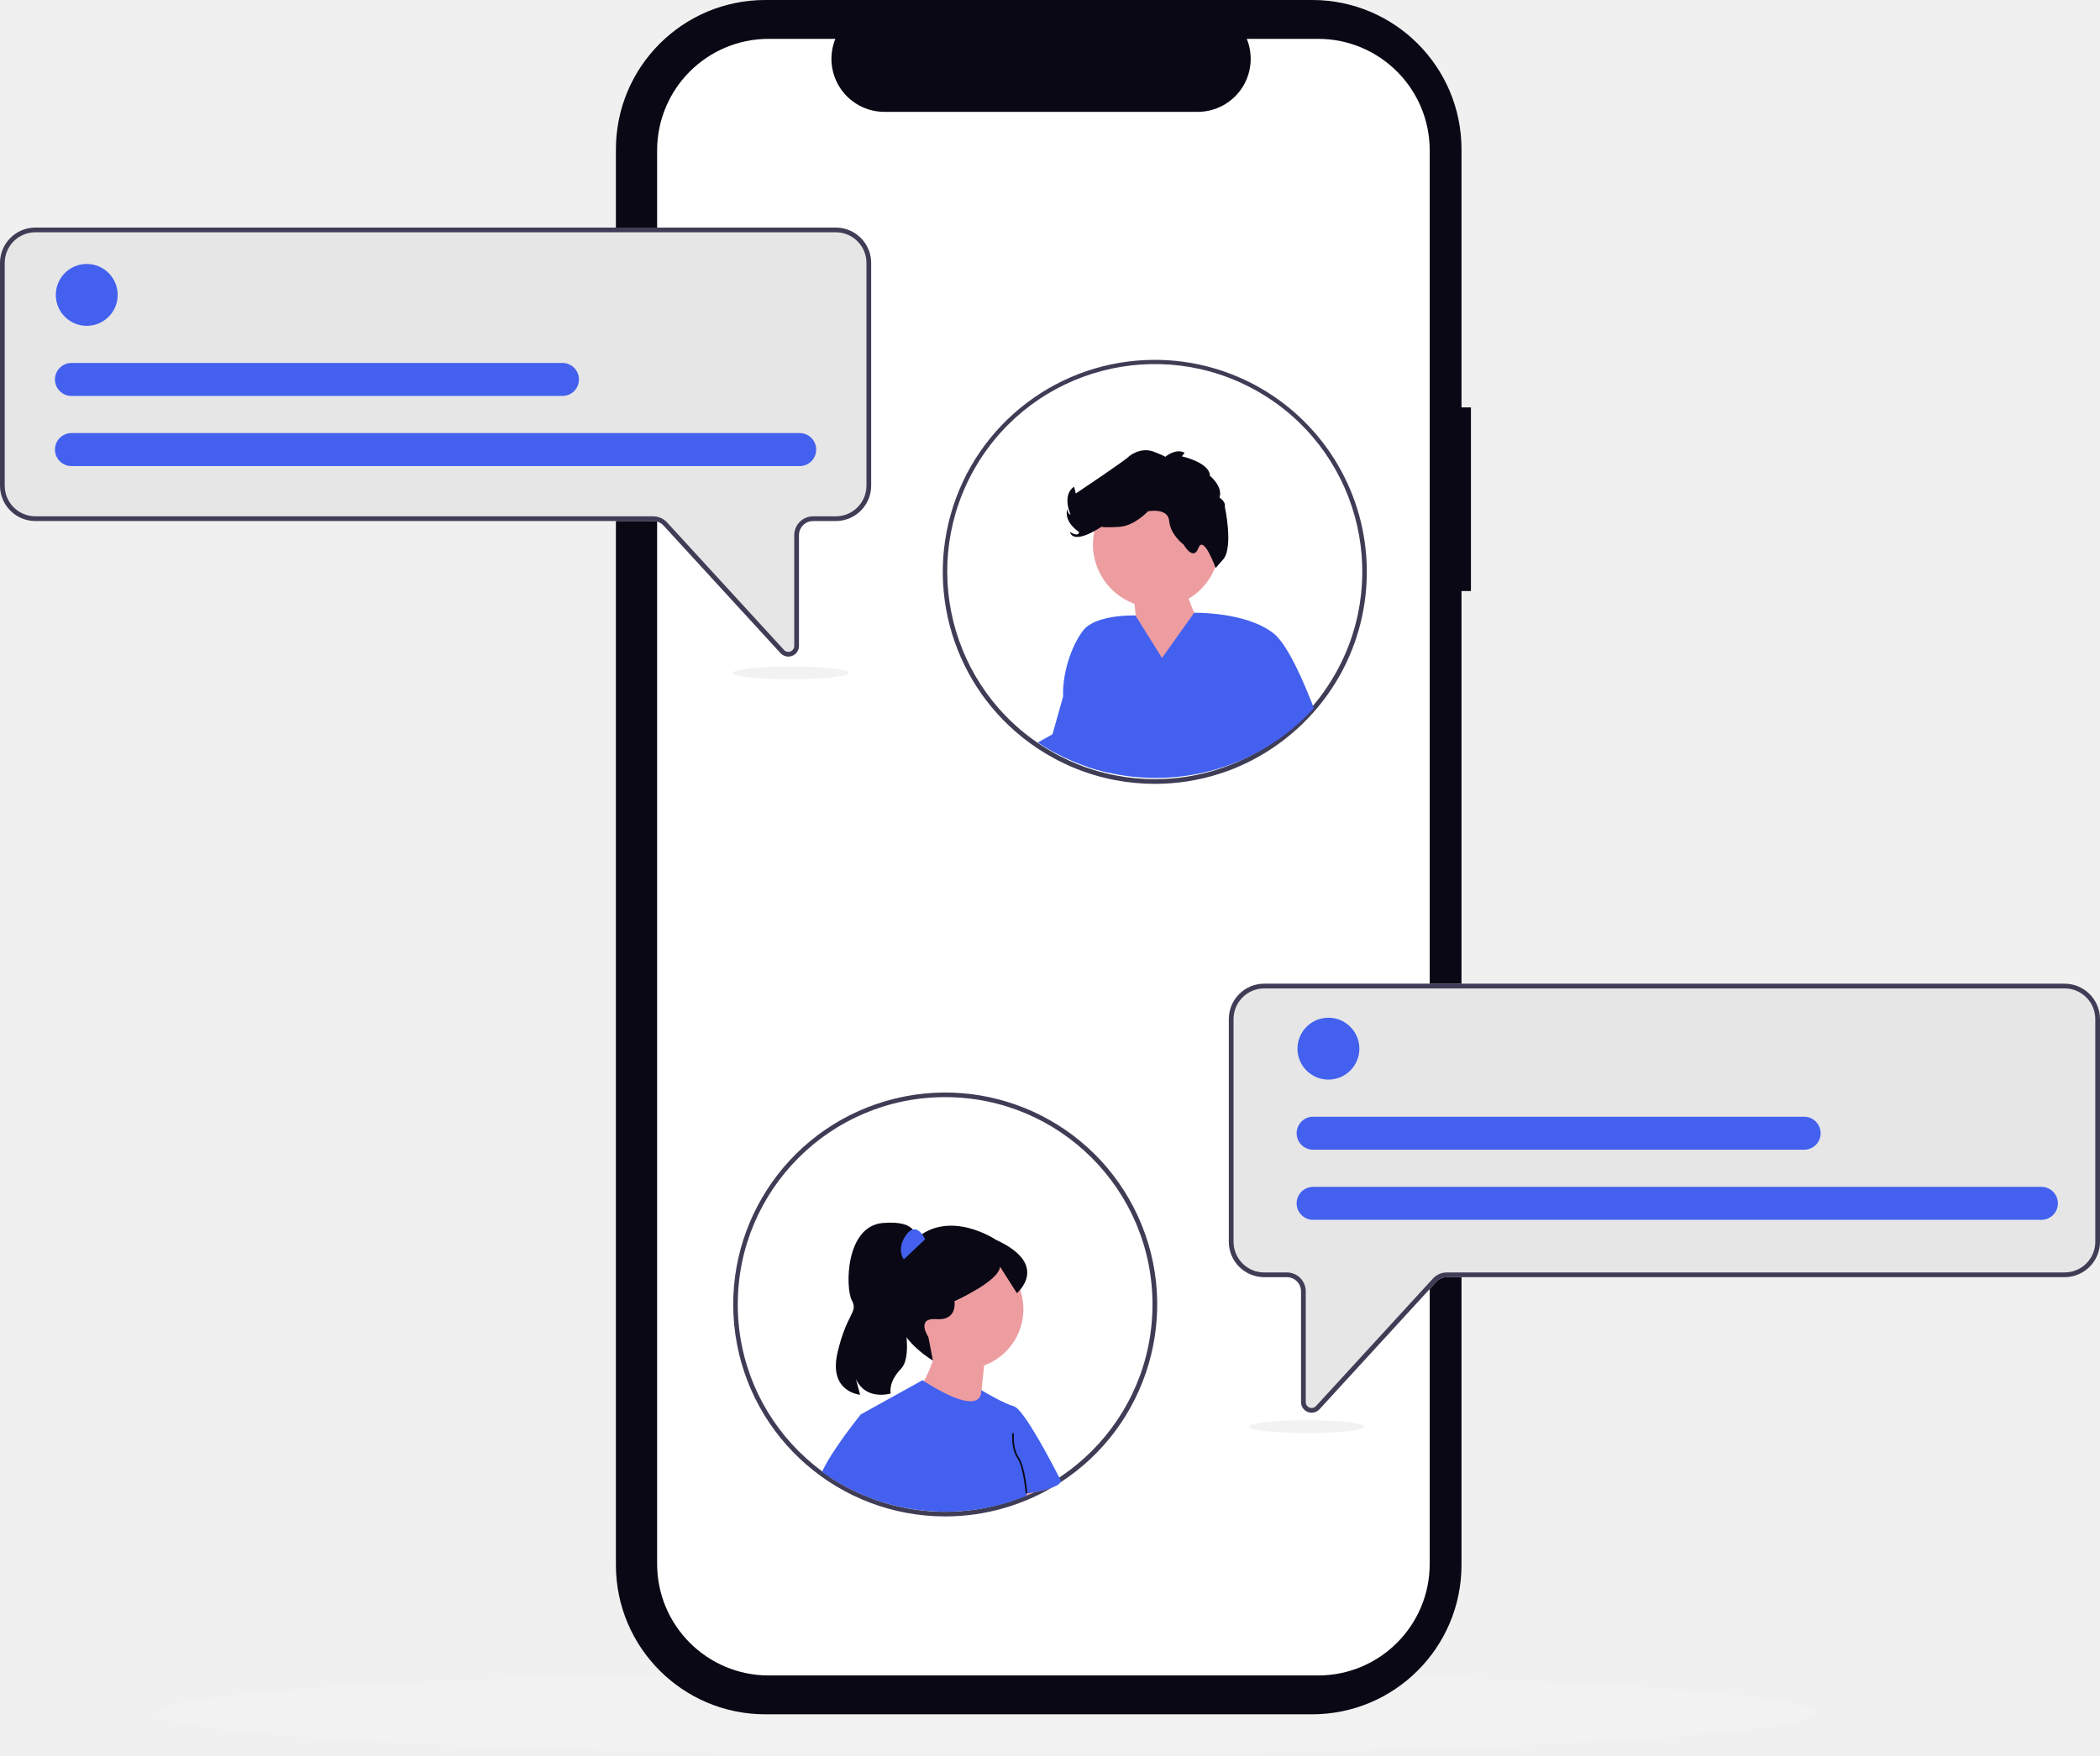
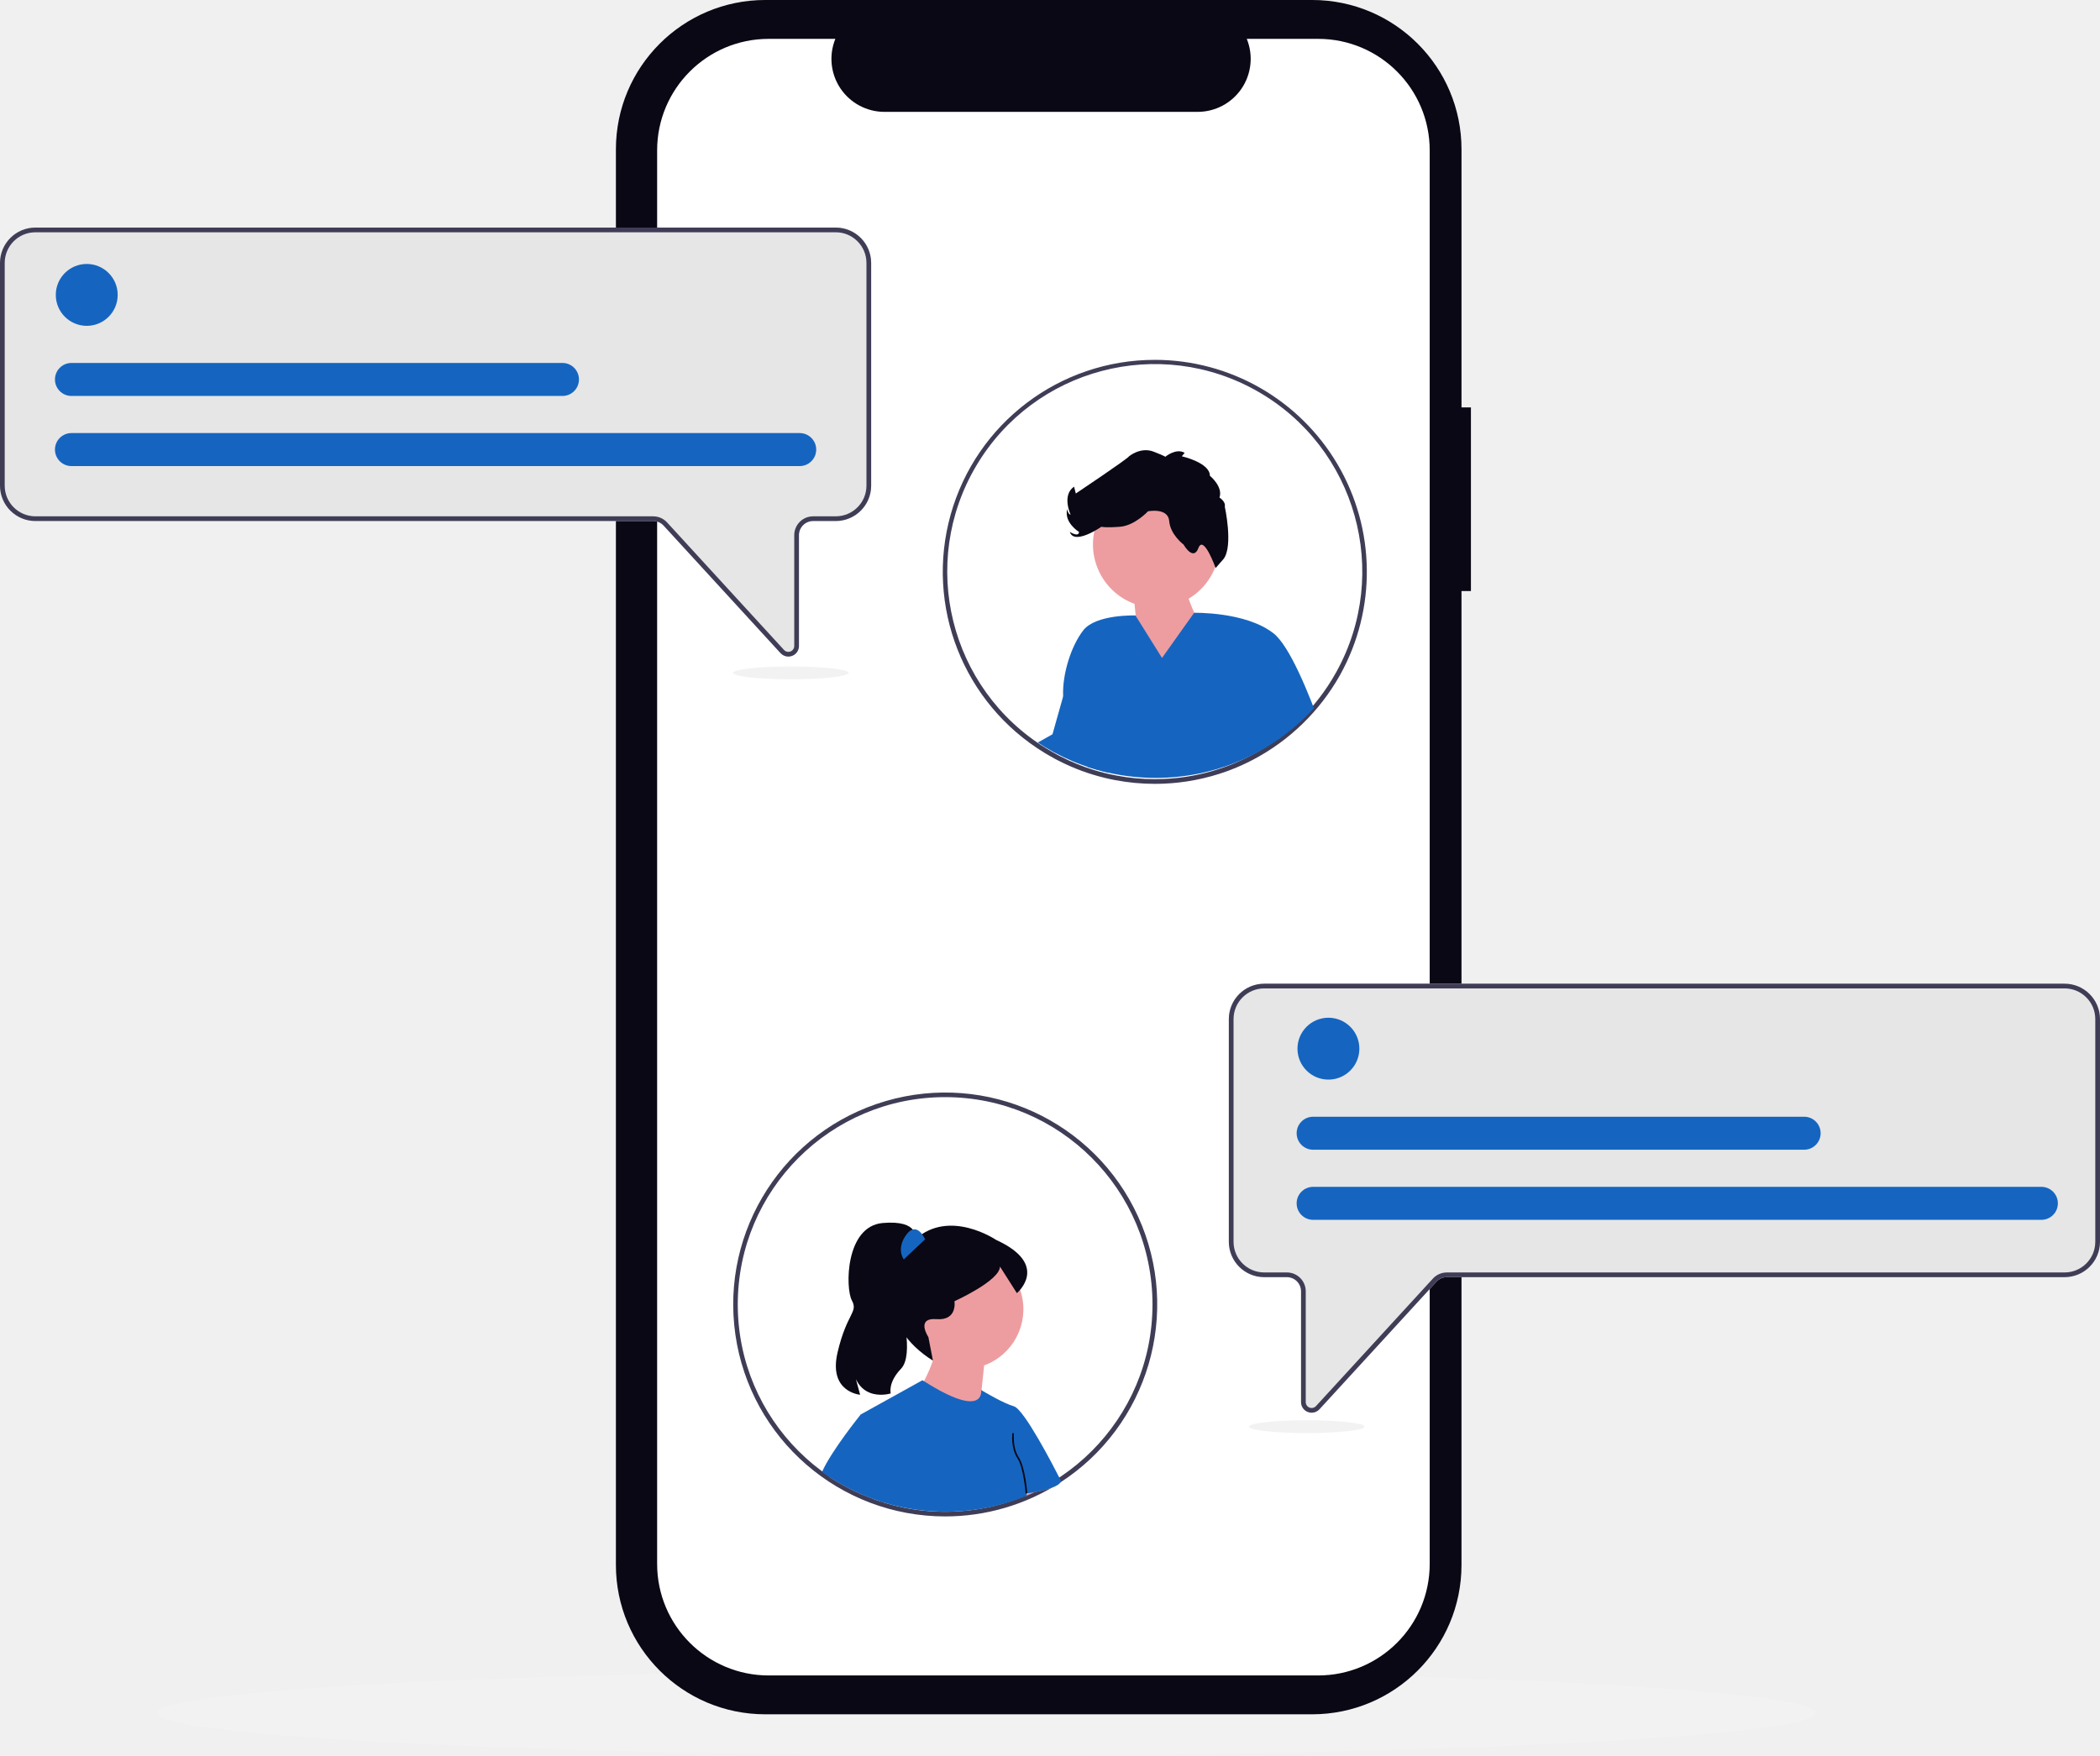
<svg xmlns="http://www.w3.org/2000/svg" width="1052.529" height="879.999" viewBox="0 0 1052.529 879.999">
  <defs>
    <clipPath id="a">
      <ellipse cx="107" cy="106.5" rx="107" ry="106.5" transform="translate(0.482 0.48)" fill="none" stroke="#707070" stroke-width="1" />
    </clipPath>
  </defs>
  <g transform="translate(-514.353 -167.403)">
    <ellipse cx="415.676" cy="21.256" rx="415.676" ry="21.256" transform="translate(593.052 1004.89)" fill="#f2f2f2" />
    <path d="M844.3,281.636h-4.722V152.274A74.871,74.871,0,0,0,764.7,77.4H490.632a74.871,74.871,0,0,0-74.871,74.871v709.69a74.871,74.871,0,0,0,74.871,74.871H764.7a74.871,74.871,0,0,0,74.871-74.871V373.718H844.3Z" transform="translate(407.288 90)" fill="#090814" />
    <path d="M820.473,149.813V858.458a55.916,55.916,0,0,1-55.915,55.915H489.172a55.916,55.916,0,0,1-55.916-55.915V149.813A55.916,55.916,0,0,1,489.171,93.9h33.409a26.578,26.578,0,0,0,24.6,36.6H704.19a26.578,26.578,0,0,0,24.6-36.6h35.769a55.916,55.916,0,0,1,55.916,55.915Z" transform="translate(410.453 92.984)" fill="#fff" />
    <path d="M660.783,230.173A106.265,106.265,0,0,0,605.47,427.183l.685.4q.85.514,1.7.992c.957.567,1.913,1.11,2.893,1.63.661.342,1.323.7,1.984,1.027a104.844,104.844,0,0,0,23.228,8.573c1.665.4,3.33.768,5.031,1.075a106.1,106.1,0,0,0,19.792,1.854c1.677,0,3.342-.035,5.007-.118q3.507-.159,6.943-.555,4.163-.461,8.219-1.252a105.731,105.731,0,0,0,16.06-4.428c.661-.248,1.322-.5,1.972-.744q2.674-1.027,5.255-2.2,2.834-1.275,5.586-2.716a107.216,107.216,0,0,0,43.74-42.477c.047-.094.107-.189.154-.283a106.285,106.285,0,0,0-92.937-157.792Zm91,156.41c-.095.165-.177.331-.272.484a104.123,104.123,0,0,1-43.079,41.709q-2.711,1.417-5.515,2.657c-1.547.7-3.129,1.358-4.724,1.972-.673.26-1.358.52-2.043.756a101.228,101.228,0,0,1-13.852,3.968,100,100,0,0,1-10.569,1.665c-2.185.236-4.4.4-6.637.484-1.429.059-2.869.095-4.31.095a102.461,102.461,0,0,1-19.154-1.783,101.1,101.1,0,0,1-11.372-2.787,104.465,104.465,0,0,1-16.521-6.7c-.614-.319-1.228-.638-1.831-.968-.862-.461-1.736-.933-2.586-1.441-.638-.354-1.275-.732-1.9-1.11-.366-.213-.732-.437-1.1-.661a104,104,0,1,1,145.463-38.344Z" transform="translate(432.384 117.636)" fill="#3f3d56" />
    <path d="M549.462,389.088a5.285,5.285,0,0,1-3.9-1.729l-58.6-63.926a7.11,7.11,0,0,0-5.227-2.3H172.077a17.744,17.744,0,0,1-17.724-17.724V191.74a17.744,17.744,0,0,1,17.724-17.724H573.258a17.744,17.744,0,0,1,17.725,17.724V303.409a17.744,17.744,0,0,1-17.724,17.724H561.884a7.1,7.1,0,0,0-7.091,7.091v55.541a5.283,5.283,0,0,1-3.389,4.955A5.344,5.344,0,0,1,549.462,389.088Z" transform="translate(360 107.477)" fill="#e6e6e6" />
    <path d="M549.462,389.088a5.285,5.285,0,0,1-3.9-1.729l-58.6-63.926a7.11,7.11,0,0,0-5.227-2.3H172.077a17.744,17.744,0,0,1-17.724-17.724V191.74a17.744,17.744,0,0,1,17.724-17.724H573.258a17.744,17.744,0,0,1,17.725,17.724V303.409a17.744,17.744,0,0,1-17.724,17.724H561.884a7.1,7.1,0,0,0-7.091,7.091v55.541a5.283,5.283,0,0,1-3.389,4.955A5.344,5.344,0,0,1,549.462,389.088ZM172.077,176.378a15.38,15.38,0,0,0-15.363,15.363V303.409a15.38,15.38,0,0,0,15.363,15.363H481.732a9.476,9.476,0,0,1,6.968,3.065l58.6,63.926a2.955,2.955,0,0,0,5.134-2V328.224a9.463,9.463,0,0,1,9.453-9.453h11.374a15.38,15.38,0,0,0,15.363-15.363V191.74a15.38,15.38,0,0,0-15.363-15.363Z" transform="translate(360 107.477)" fill="#3f3d56" />
-     <circle cx="15.51" cy="15.51" r="15.51" transform="translate(542.319 299.734)" fill="#4361EE" />
-     <path d="M550.944,277.8H185.952a8.272,8.272,0,0,1,0-16.544H550.944a8.272,8.272,0,1,1,0,16.544Z" transform="translate(364.22 123.26)" fill="#4361EE" />
-     <path d="M432.037,248.034H185.952a8.272,8.272,0,0,1,0-16.544H432.037a8.272,8.272,0,0,1,0,16.544Z" transform="translate(364.22 117.874)" fill="#4361EE" />
+     <circle cx="15.51" cy="15.51" r="15.51" transform="translate(542.319 299.734)" fill="#1565C0" />
+     <path d="M550.944,277.8H185.952a8.272,8.272,0,0,1,0-16.544H550.944a8.272,8.272,0,1,1,0,16.544Z" transform="translate(364.22 123.26)" fill="#1565C0" />
+     <path d="M432.037,248.034H185.952a8.272,8.272,0,0,1,0-16.544H432.037a8.272,8.272,0,0,1,0,16.544Z" transform="translate(364.22 117.874)" fill="#1565C0" />
    <path d="M715.482,709.721a5.283,5.283,0,0,1-3.389-4.955V649.224A7.1,7.1,0,0,0,705,642.133H693.628A17.744,17.744,0,0,1,675.9,624.409V512.74a17.744,17.744,0,0,1,17.724-17.725h401.181a17.744,17.744,0,0,1,17.724,17.724V624.409a17.744,17.744,0,0,1-17.724,17.724H785.154a7.109,7.109,0,0,0-5.227,2.3l-58.6,63.926a5.285,5.285,0,0,1-3.9,1.729,5.344,5.344,0,0,1-1.942-.367Z" transform="translate(454.348 165.546)" fill="#e6e6e6" />
    <path d="M715.482,709.721a5.283,5.283,0,0,1-3.389-4.955V649.224A7.1,7.1,0,0,0,705,642.133H693.628A17.744,17.744,0,0,1,675.9,624.409V512.74a17.744,17.744,0,0,1,17.724-17.725h401.181a17.744,17.744,0,0,1,17.724,17.724V624.409a17.744,17.744,0,0,1-17.724,17.724H785.154a7.109,7.109,0,0,0-5.227,2.3l-58.6,63.926a5.285,5.285,0,0,1-3.9,1.729,5.344,5.344,0,0,1-1.942-.367ZM693.628,497.378a15.38,15.38,0,0,0-15.363,15.363V624.409a15.38,15.38,0,0,0,15.363,15.363H705a9.463,9.463,0,0,1,9.453,9.453v55.541a2.955,2.955,0,0,0,5.134,2l58.6-63.926a9.475,9.475,0,0,1,6.968-3.065h309.655a15.38,15.38,0,0,0,15.363-15.363V512.74a15.38,15.38,0,0,0-15.363-15.363Z" transform="translate(454.348 165.546)" fill="#3f3d56" />
    <path d="M571.772,753.727a106.248,106.248,0,1,1,57.357-16.791,106.248,106.248,0,0,1-57.357,16.791Zm0-210.2A103.929,103.929,0,1,0,675.691,647.45,103.931,103.931,0,0,0,571.772,543.527Z" transform="translate(416.295 173.903)" fill="#3f3d56" />
-     <circle cx="15.51" cy="15.51" r="15.51" transform="translate(1164.653 677.622)" fill="#4361EE" />
-     <path d="M1077.944,597.8H712.952a8.272,8.272,0,1,1,0-16.544h364.992a8.272,8.272,0,1,1,0,16.544Z" transform="translate(459.553 181.147)" fill="#4361EE" />
-     <path d="M959.037,568.034H712.952a8.272,8.272,0,1,1,0-16.544H959.037a8.272,8.272,0,0,1,0,16.544Z" transform="translate(459.553 175.762)" fill="#4361EE" />
+     <circle cx="15.51" cy="15.51" r="15.51" transform="translate(1164.653 677.622)" fill="#1565C0" />
+     <path d="M1077.944,597.8H712.952a8.272,8.272,0,1,1,0-16.544h364.992a8.272,8.272,0,1,1,0,16.544Z" transform="translate(459.553 181.147)" fill="#1565C0" />
+     <path d="M959.037,568.034H712.952a8.272,8.272,0,1,1,0-16.544H959.037a8.272,8.272,0,0,1,0,16.544Z" transform="translate(459.553 175.762)" fill="#1565C0" />
    <ellipse cx="28.937" cy="3.212" rx="28.937" ry="3.212" transform="translate(1140.394 879.415)" fill="#f2f2f2" />
    <ellipse cx="28.937" cy="3.212" rx="28.937" ry="3.212" transform="translate(881.777 501.527)" fill="#f2f2f2" />
    <g transform="translate(986.135 343.923)" clip-path="url(#a)">
      <g transform="translate(24.876 49.179)">
        <path d="M499.334,79.894a31.7,31.7,0,1,0-42.561,28.3l4.237,40.742,32.419-24.552a78.708,78.708,0,0,1-9.506-18.752,31.666,31.666,0,0,0,15.411-25.739Z" transform="translate(-384.826 -31.176)" fill="#ed9da0" />
-         <path d="M427.23,246.315s-19.893-.692-26.2,7.505-10.4,22.108-10.063,32.422,24.715,64.614,24.715,64.614l89.505,15.971,5.3.256a15.94,15.94,0,0,0,16.652-14.553h0a114.59,114.59,0,0,0-6.214-48.25c-6.719-18.888-16.392-42.631-24.478-48.983-13.975-10.98-39.928-10.315-39.928-10.315l.067.053L440.539,267.61Z" transform="translate(-354.787 -163.465)" fill="#4361EE" />
-         <path d="M299.082,460.663l-16.8,6.5s11.738,26.017,24.289,28.948l12.3-17.723-19.787-17.723Z" transform="translate(-282.279 -307.385)" fill="#4361EE" />
+         <path d="M427.23,246.315s-19.893-.692-26.2,7.505-10.4,22.108-10.063,32.422,24.715,64.614,24.715,64.614l89.505,15.971,5.3.256a15.94,15.94,0,0,0,16.652-14.553h0a114.59,114.59,0,0,0-6.214-48.25c-6.719-18.888-16.392-42.631-24.478-48.983-13.975-10.98-39.928-10.315-39.928-10.315l.067.053L440.539,267.61Z" transform="translate(-354.787 -163.465)" fill="#1565C0" />
+         <path d="M299.082,460.663l-16.8,6.5s11.738,26.017,24.289,28.948l12.3-17.723-19.787-17.723Z" transform="translate(-282.279 -307.385)" fill="#1565C0" />
        <path d="M437.153,30.627s-6.606,7.181-14.075,7.755-9.29,0-9.29,0-13.625,9.479-15.811,2.585c0,0,4.482,2.872,4.6,0,0,0-7.642-4.6-5.919-11.49,0,0,.287,2.585,1.724,2.872,0,0-4.6-9.766,1.723-14.075l.862,3.447S426.454,4.678,427.675,3.051c0,0,5.744-4.881,12.35-2.3S445.77,3.34,445.77,3.34s5.458-4.6,9.766-2.009L454.1,3.054s14.075,3.161,14.075,9.766c0,0,6.721,5.477,4.8,10.925,0,0,3.246,2,2.672,4.586,0,0,4.309,19.531-.575,26.138l-4.021,4.6s-6.032-16.947-8.618-10.053-7.468-1.724-7.468-1.724-6.606-4.883-7.181-11.777-10.628-4.883-10.628-4.883Z" transform="translate(-358.429 0)" fill="#090814" />
-         <path d="M332.761,291.324,326.44,286,313.13,333.248l-30.851,17.366s37.931-2,24.289,28.948l37.506-6.719-3.567-28.218Z" transform="translate(-282.279 -190.838)" fill="#4361EE" />
-         <path d="M644.976,476.9h0c1.82-2.393-46.229-4.323-47.507-6.543-6.9-11.985-3.327-21.295-3.327-21.295l56.232-13.309-25.028-26.055,20.518,15.587a41.588,41.588,0,0,1,16.277,36.688h0A16.355,16.355,0,0,1,644.976,476.9Z" transform="translate(-489.757 -273.375)" fill="#4361EE" />
+         <path d="M332.761,291.324,326.44,286,313.13,333.248l-30.851,17.366s37.931-2,24.289,28.948l37.506-6.719-3.567-28.218Z" transform="translate(-282.279 -190.838)" fill="#1565C0" />
+         <path d="M644.976,476.9h0c1.82-2.393-46.229-4.323-47.507-6.543-6.9-11.985-3.327-21.295-3.327-21.295l56.232-13.309-25.028-26.055,20.518,15.587a41.588,41.588,0,0,1,16.277,36.688h0A16.355,16.355,0,0,1,644.976,476.9Z" transform="translate(-489.757 -273.375)" fill="#1565C0" />
      </g>
    </g>
    <g transform="translate(926.354 780.346)">
      <path d="M211.668,278.071s6.83,24.623.094,31.639-5.171,12.395-5.171,12.395-17.016,5.432-19.5-14.678l4.15,15.346s-15.975-1.26-11.305-21.217,10.458-19.978,7.156-26.094-3.3-37.159,15.486-38.793,16.338,8.169,16.338,8.169l-7.245,33.233Z" transform="translate(-172.146 -236.485)" fill="#090814" />
      <path d="M525.878,679.673c-2.835,1.508-7.4,2.578-10.738,3.21h-.006c-.295.14-.589.275-.887.409-.18.083-.36.163-.544.243q-1.253.558-2.526,1.087c-.349.143-.7.286-1.047.426l.941-.956.621-.63L522.45,672.54s1.013,1.983,2.5,5.147C525.245,678.305,525.554,678.969,525.878,679.673Z" transform="translate(-408.479 -547.778)" fill="#ed9da0" />
      <path d="M298.113,314.86a29.973,29.973,0,1,1,40.241,26.759l-4.006,38.521L303.7,356.926a74.411,74.411,0,0,0,8.988-17.73A29.94,29.94,0,0,1,298.113,314.86Z" transform="translate(-257.1 -270.042)" fill="#ed9da0" />
-       <path d="M323.141,563.272a5.136,5.136,0,0,1-2.484,2.229c-2.835,1.508-7.4,2.578-10.738,3.21h-.006c-1.471.281-2.7.472-3.442.581-.129.02-.24.037-.338.049-.2.029-.329.046-.381.055l-.026,0c.046.174.086.352.123.524s.077.355.106.529c-.349.143-.7.286-1.047.426a104.34,104.34,0,0,1-10.463,3.588q-1.94.554-3.908,1.033a105.785,105.785,0,0,1-18.014,2.784q-3.609.245-7.279.246a106.531,106.531,0,0,1-24.8-2.91c-.833-.2-1.665-.407-2.489-.629s-1.645-.444-2.461-.681q-.927-.271-1.848-.558c-.406-.123-.812-.255-1.219-.386l-9.768-43.587L253.6,512.609c.252.16.5.32.75.478,31.072,19.7,28.66,4.423,28.66,4.423l.2.123c1.5.9,10.978,6.558,16.234,8.06,5.036,1.439,19.576,29.49,22.972,36.162C322.886,562.76,323.141,563.272,323.141,563.272Z" transform="translate(-203.259 -433.606)" fill="#4361EE" />
+       <path d="M323.141,563.272a5.136,5.136,0,0,1-2.484,2.229c-2.835,1.508-7.4,2.578-10.738,3.21h-.006c-1.471.281-2.7.472-3.442.581-.129.02-.24.037-.338.049-.2.029-.329.046-.381.055l-.026,0c.046.174.086.352.123.524s.077.355.106.529c-.349.143-.7.286-1.047.426a104.34,104.34,0,0,1-10.463,3.588q-1.94.554-3.908,1.033a105.785,105.785,0,0,1-18.014,2.784q-3.609.245-7.279.246a106.531,106.531,0,0,1-24.8-2.91c-.833-.2-1.665-.407-2.489-.629s-1.645-.444-2.461-.681q-.927-.271-1.848-.558c-.406-.123-.812-.255-1.219-.386l-9.768-43.587L253.6,512.609c.252.16.5.32.75.478,31.072,19.7,28.66,4.423,28.66,4.423l.2.123c1.5.9,10.978,6.558,16.234,8.06,5.036,1.439,19.576,29.49,22.972,36.162C322.886,562.76,323.141,563.272,323.141,563.272Z" transform="translate(-203.259 -433.606)" fill="#1565C0" />
      <path d="M494.638,635.59c-.01-.13-1-13.02-4.17-17.776-3.312-4.969-2.551-12.219-2.517-12.526l.812.09c-.008.073-.76,7.265,2.385,11.983,3.289,4.934,4.266,17.631,4.306,18.168Z" transform="translate(-392.575 -499.768)" fill="#090814" />
      <path d="M328.019,248.941s-23.3-15.811-40.458-.289-18.309,43.994,8.818,60.8L294.1,297.667s-6.535-9.8,4.085-8.986,8.986-8.986,8.986-8.986,22.745-10.253,22.809-17.38l8.481,13.325S355.406,261.484,328.019,248.941Z" transform="translate(-240.794 -240.299)" fill="#090814" />
-       <path d="M305.13,253.149s-4.109-9.542-9.407-2.32-1.282,12.395-1.282,12.395Z" transform="translate(-253.462 -244.796)" fill="#4361EE" />
+       <path d="M305.13,253.149s-4.109-9.542-9.407-2.32-1.282,12.395-1.282,12.395Z" transform="translate(-253.462 -244.796)" fill="#1565C0" />
      <path d="M185.5,684.319a106.11,106.11,0,0,1-16.5-8.784v0c1.11-1.886,1.8-2.993,1.8-2.993Z" transform="translate(-164.951 -547.778)" fill="#ed9da0" />
-       <path d="M194.466,598.549l-9.227,18.034c-.406-.123-.812-.255-1.219-.387q-4.3-1.395-8.446-3.141c-.057-.026-.117-.049-.175-.074a106.121,106.121,0,0,1-16.5-8.784v0q-2.06-1.339-4.048-2.773c4.7-10.652,19.4-28.812,19.4-28.812l8.578.409Z" transform="translate(-154.85 -476.439)" fill="#4361EE" />
+       <path d="M194.466,598.549l-9.227,18.034c-.406-.123-.812-.255-1.219-.387q-4.3-1.395-8.446-3.141c-.057-.026-.117-.049-.175-.074a106.121,106.121,0,0,1-16.5-8.784v0q-2.06-1.339-4.048-2.773c4.7-10.652,19.4-28.812,19.4-28.812l8.578.409Z" transform="translate(-154.85 -476.439)" fill="#1565C0" />
    </g>
  </g>
</svg>
